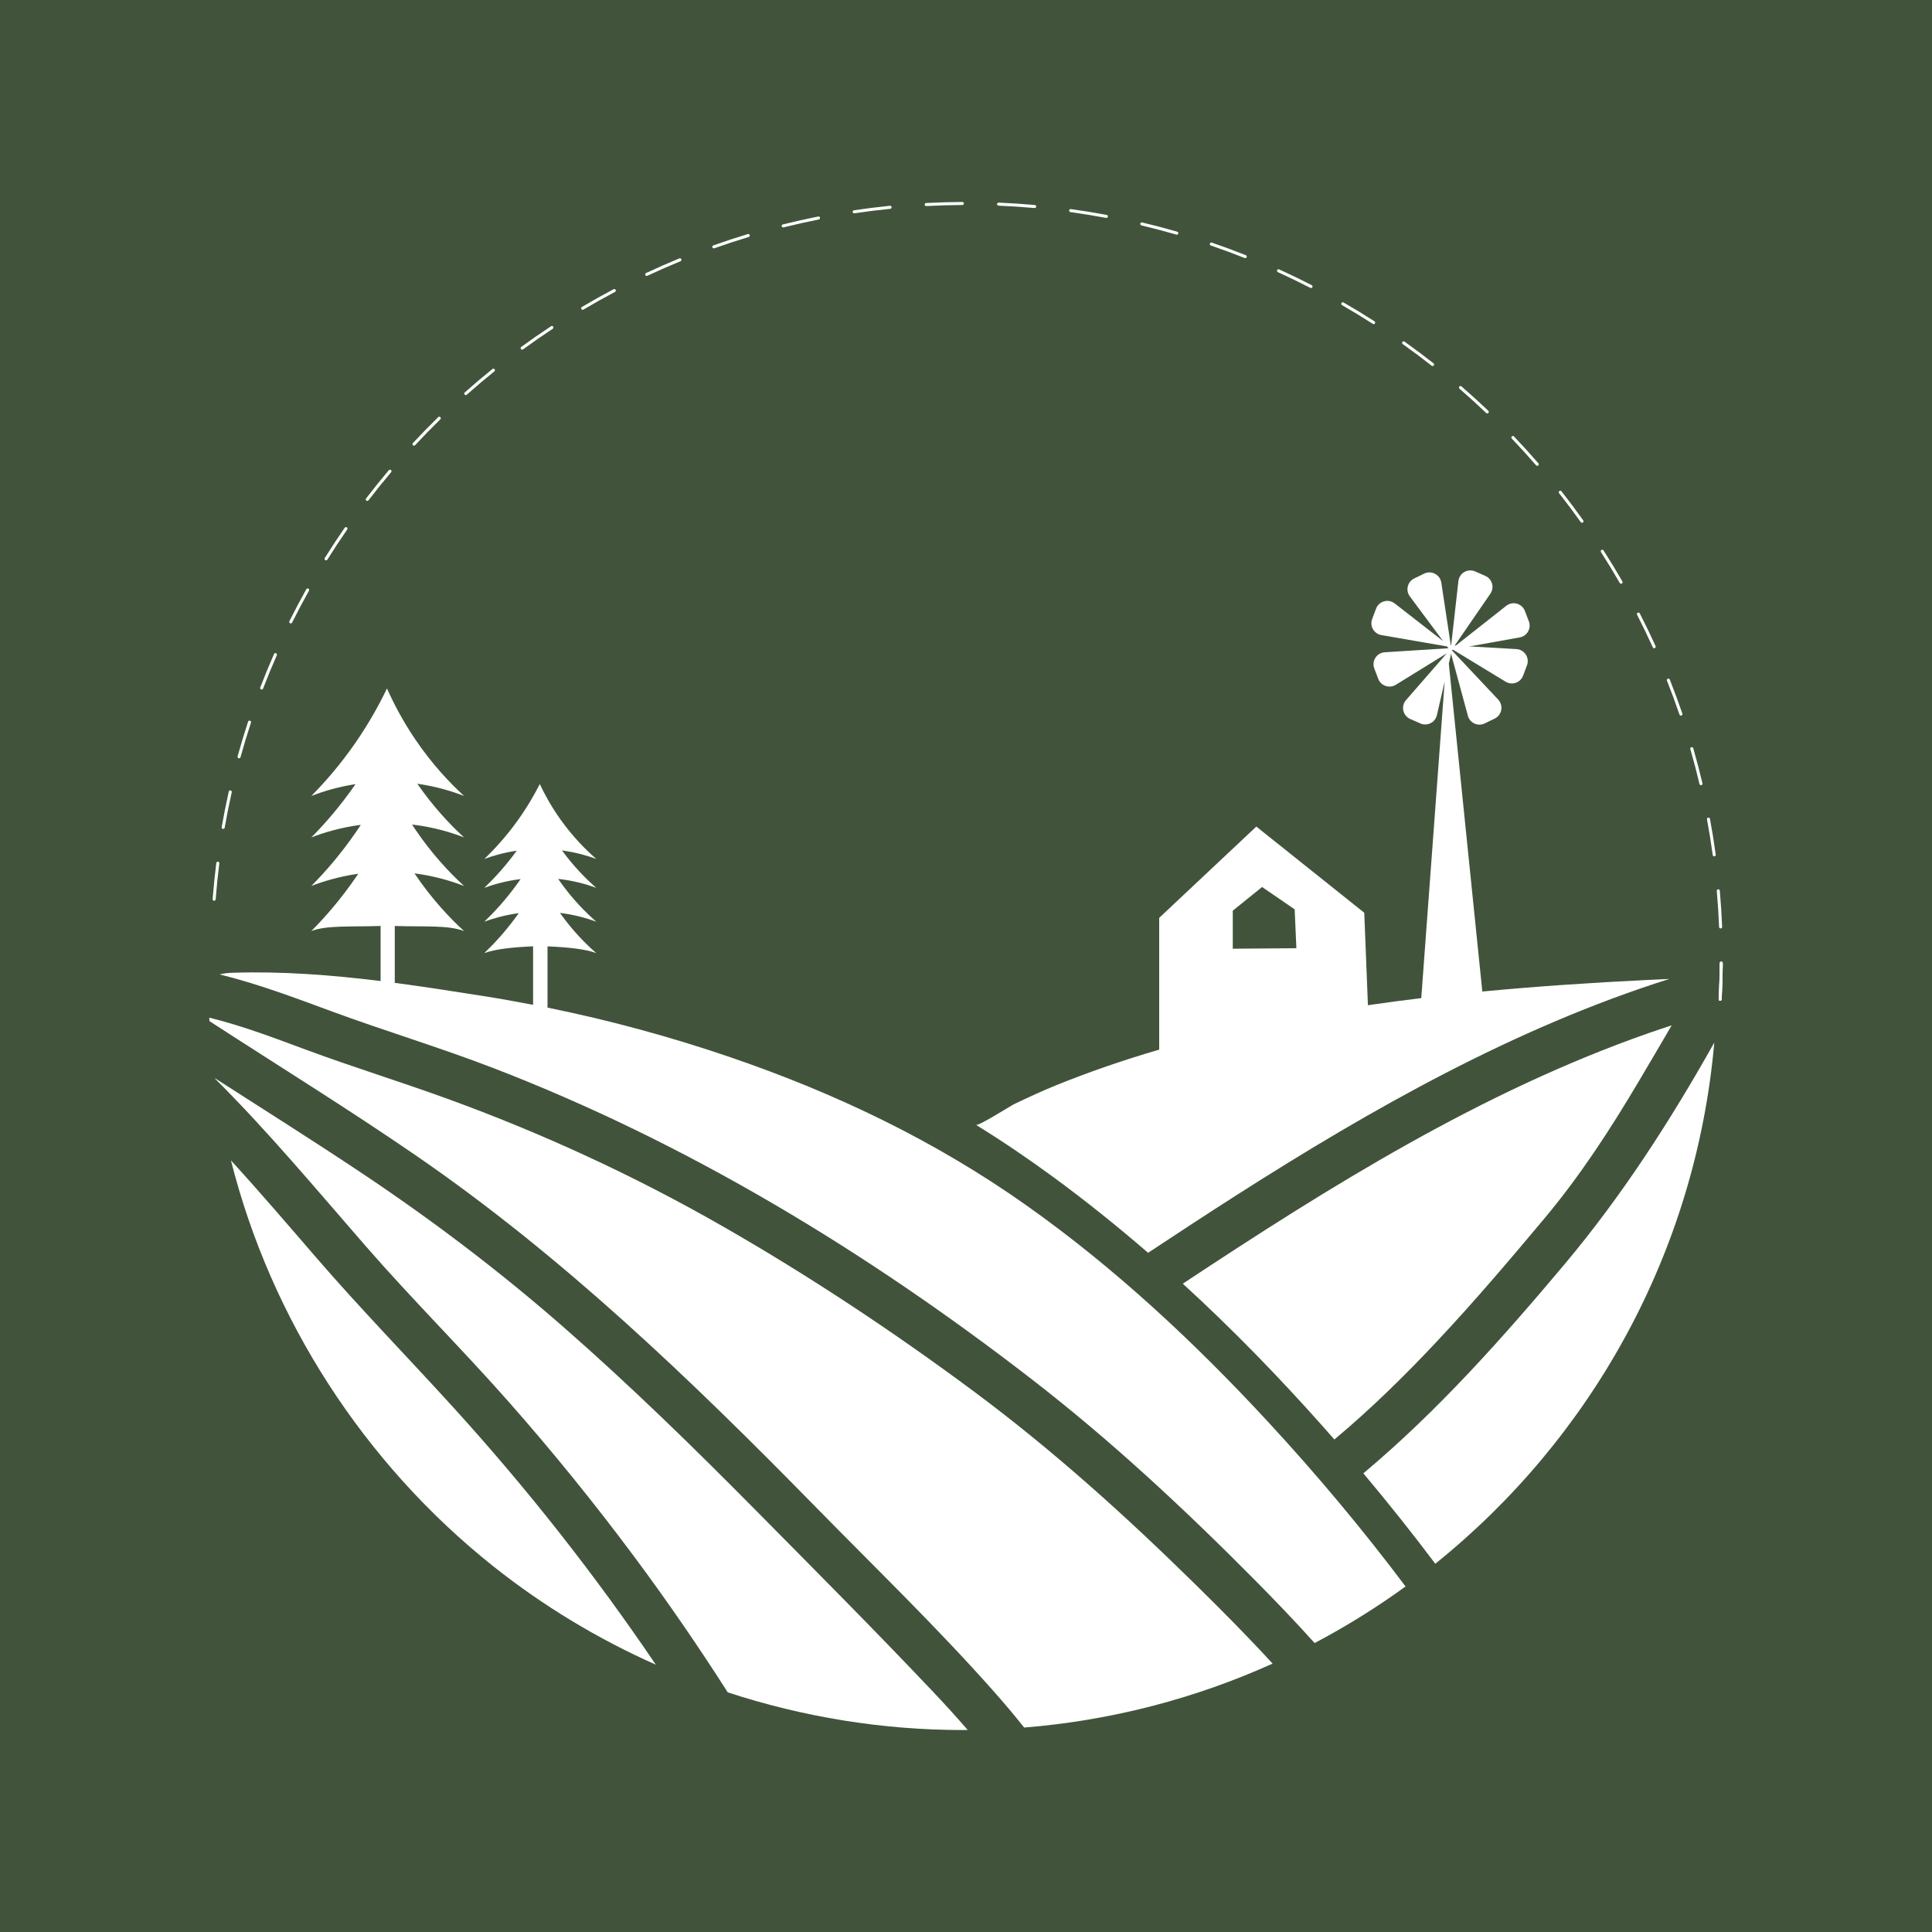
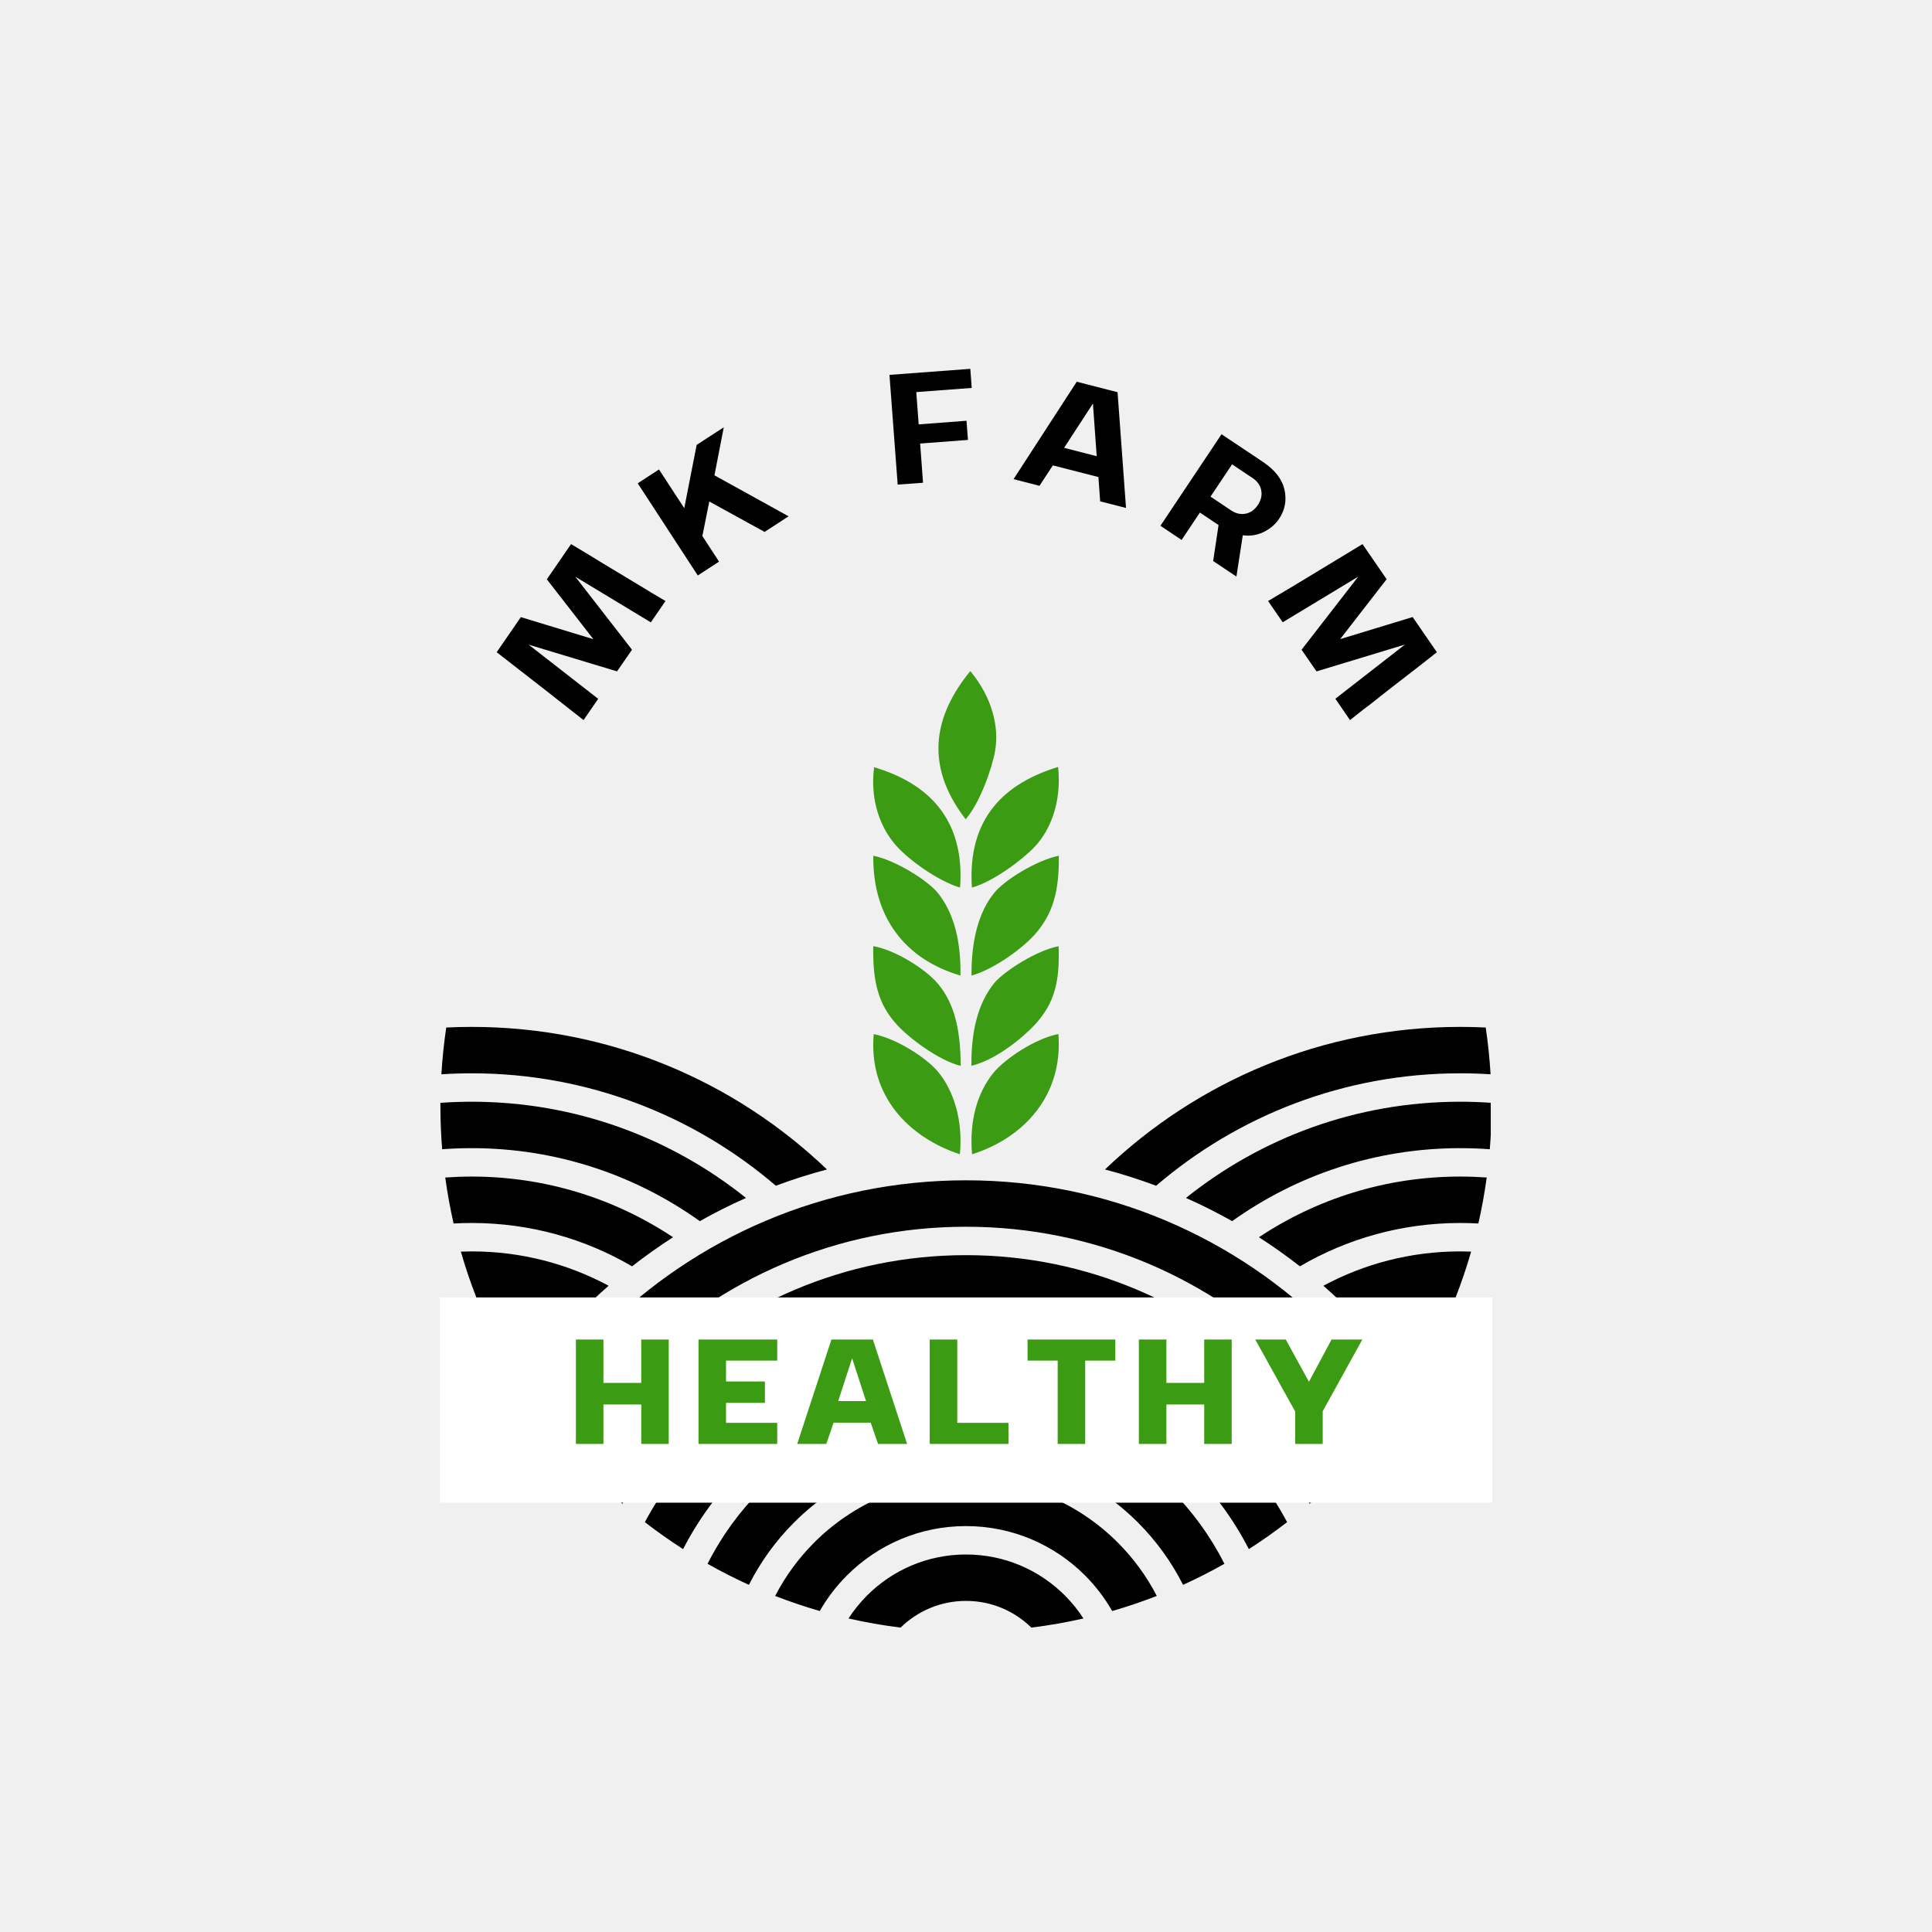
- <svg xmlns="http://www.w3.org/2000/svg" version="1.1" x="0px" y="0px" viewBox="0 0 1122 1122" style="enable-background:new 0 0 1122 1122;" xml:space="preserve">
-   <g id="background">
-     <rect style="fill:#41543B;" width="1122" height="1122" />
+ <svg xmlns="http://www.w3.org/2000/svg" width="500" zoomAndPan="magnify" viewBox="0 0 375 375" height="500" preserveAspectRatio="xMidYMid meet" version="1.0">
+   <defs>
+     <g />
+     <clipPath id="c60d87bf70">
+       <path d="M 85.355 199 L 289.355 199 L 289.355 313 L 85.355 313 Z M 85.355 199 " clip-rule="nonzero" />
+     </clipPath>
+     <clipPath id="5dee7acab9">
+       <path d="M 85.355 213 L 289.355 213 L 289.355 316 L 85.355 316 Z M 85.355 213 " clip-rule="nonzero" />
+     </clipPath>
+     <clipPath id="e768573604">
+       <path d="M 169 130.254 L 206 130.254 L 206 225 L 169 225 Z M 169 130.254 " clip-rule="nonzero" />
+     </clipPath>
+     <clipPath id="1d3e7bd352">
+       <path d="M 85.355 251.832 L 289.645 251.832 L 289.645 291.672 L 85.355 291.672 Z M 85.355 251.832 " clip-rule="nonzero" />
+     </clipPath>
+   </defs>
+   <g clip-path="url(#c60d87bf70)">
+     <path fill="#000000" d="M 100.262 267.605 C 98.297 264.367 96.512 261.012 94.906 257.555 C 99.27 257.902 103.441 258.918 107.32 260.508 C 105.277 262.906 103.328 265.395 101.504 267.973 C 101.094 267.84 100.68 267.715 100.262 267.605 Z M 224.535 309.77 C 221.703 310.871 218.816 311.848 215.875 312.699 C 214.422 310.156 212.641 307.828 210.586 305.773 C 204.676 299.867 196.516 296.211 187.5 296.211 C 178.477 296.211 170.316 299.867 164.41 305.773 C 162.352 307.828 160.57 310.156 159.117 312.699 C 156.176 311.848 153.289 310.871 150.461 309.77 C 152.445 305.926 155.012 302.434 158.039 299.402 C 165.578 291.863 175.992 287.199 187.5 287.199 C 199 287.199 209.418 291.863 216.957 299.402 C 219.984 302.434 222.547 305.926 224.535 309.77 Z M 270.672 273.766 C 268.828 276.359 266.863 278.867 264.785 281.273 C 261.062 275.238 256.656 269.676 251.668 264.691 C 235.25 248.266 212.555 238.109 187.5 238.109 C 162.438 238.109 139.75 248.266 123.324 264.691 C 118.34 269.676 113.934 275.238 110.211 281.273 C 108.133 278.867 106.164 276.359 104.32 273.766 C 108.016 268.203 112.25 263.023 116.953 258.32 C 135.008 240.266 159.949 229.098 187.5 229.098 C 215.043 229.098 239.984 240.266 258.039 258.32 C 262.742 263.023 266.98 268.203 270.672 273.766 Z M 249.828 295.445 C 247.434 297.297 244.957 299.047 242.402 300.68 C 239.457 294.953 235.637 289.742 231.129 285.23 C 219.961 274.062 204.535 267.16 187.5 267.16 C 170.457 267.16 155.031 274.062 143.863 285.23 C 139.355 289.742 135.539 294.953 132.59 300.68 C 130.035 299.047 127.559 297.293 125.168 295.445 C 128.457 289.32 132.625 283.738 137.5 278.863 C 150.293 266.066 167.973 258.148 187.5 258.148 C 207.023 258.148 224.699 266.066 237.496 278.863 C 242.371 283.738 246.535 289.32 249.828 295.445 Z M 288.375 199.441 C 288.824 202.426 289.133 205.453 289.32 208.52 C 287.375 208.391 285.414 208.328 283.438 208.328 C 260.895 208.328 240.273 216.547 224.402 230.152 C 221.168 228.941 217.859 227.887 214.477 226.992 C 232.395 209.852 256.688 199.32 283.438 199.32 C 285.094 199.32 286.738 199.363 288.375 199.441 Z M 288.57 228.555 C 288.156 231.574 287.617 234.551 286.953 237.477 C 285.789 237.41 284.617 237.379 283.438 237.379 C 272.086 237.379 261.453 240.445 252.312 245.793 C 249.75 243.793 247.098 241.906 244.355 240.148 C 255.551 232.707 268.988 228.371 283.438 228.371 C 285.164 228.371 286.875 228.438 288.57 228.555 Z M 280.086 257.555 C 278.484 261.012 276.699 264.371 274.734 267.605 C 274.312 267.715 273.902 267.84 273.488 267.973 C 271.664 265.395 269.719 262.906 267.672 260.508 C 271.551 258.918 275.727 257.902 280.086 257.555 Z M 85.672 208.52 C 85.859 205.453 86.172 202.426 86.617 199.441 C 88.254 199.363 89.902 199.32 91.559 199.32 C 118.309 199.32 142.598 209.852 160.516 226.992 C 157.137 227.887 153.824 228.941 150.59 230.152 C 134.719 216.547 114.098 208.328 91.559 208.328 C 89.582 208.328 87.621 208.391 85.672 208.52 Z M 88.043 237.477 C 87.371 234.551 86.836 231.574 86.422 228.555 C 88.117 228.438 89.832 228.371 91.559 228.371 C 106.004 228.371 119.441 232.707 130.637 240.148 C 127.895 241.906 125.242 243.793 122.684 245.793 C 113.547 240.445 102.91 237.379 91.559 237.379 C 90.375 237.379 89.207 237.41 88.043 237.477 Z M 88.043 237.477 " fill-opacity="1" fill-rule="evenodd" />
  </g>
-   <g id="object">
-     <g>
+   <g clip-path="url(#5dee7acab9)">
+     <path fill="#000000" d="M 285.547 242.938 C 284.668 245.988 283.652 248.984 282.504 251.91 C 275.832 252.043 269.496 253.559 263.777 256.18 C 261.578 253.875 259.266 251.668 256.867 249.562 C 264.781 245.309 273.824 242.895 283.438 242.895 C 284.145 242.895 284.848 242.91 285.547 242.938 Z M 260.906 285.52 C 258.758 287.742 256.516 289.871 254.18 291.891 C 250.715 285.66 246.402 279.965 241.398 274.961 C 227.605 261.164 208.547 252.633 187.5 252.633 C 166.445 252.633 147.391 261.164 133.594 274.961 C 128.59 279.965 124.277 285.66 120.82 291.891 C 118.477 289.871 116.234 287.742 114.09 285.52 C 117.754 279.332 122.172 273.645 127.223 268.59 C 142.648 253.164 163.961 243.625 187.5 243.625 C 211.031 243.625 232.344 253.164 247.77 268.59 C 252.82 273.645 257.242 279.332 260.906 285.52 Z M 237.66 303.531 C 235.051 305.008 232.375 306.375 229.633 307.617 C 227.359 303.117 224.387 299.031 220.859 295.504 C 212.32 286.965 200.523 281.684 187.5 281.684 C 174.469 281.684 162.672 286.965 154.137 295.504 C 150.605 299.031 147.633 303.117 145.363 307.617 C 142.617 306.375 139.941 305.008 137.336 303.531 C 140.039 298.184 143.574 293.328 147.77 289.133 C 157.934 278.965 171.98 272.676 187.5 272.676 C 203.012 272.676 217.059 278.965 227.227 289.133 C 231.422 293.328 234.957 298.184 237.66 303.531 Z M 210.297 314.145 C 206.984 314.898 203.613 315.492 200.188 315.914 C 196.918 312.711 192.438 310.734 187.5 310.734 C 182.555 310.734 178.078 312.711 174.809 315.914 C 171.379 315.492 168.008 314.898 164.695 314.145 C 165.742 312.527 166.953 311.031 168.309 309.672 C 173.223 304.762 180.008 301.727 187.5 301.727 C 194.992 301.727 201.777 304.762 206.684 309.672 C 208.039 311.031 209.25 312.527 210.297 314.145 Z M 85.824 223.066 C 85.598 220.301 85.484 217.508 85.484 214.688 C 85.484 214.48 85.488 214.27 85.488 214.059 C 87.496 213.918 89.52 213.844 91.559 213.844 C 111.699 213.844 130.211 220.836 144.797 232.52 C 141.727 233.879 138.738 235.387 135.832 237.023 C 123.352 228.105 108.07 222.855 91.559 222.855 C 89.629 222.855 87.719 222.926 85.824 223.066 Z M 92.488 251.91 C 91.34 248.984 90.328 245.988 89.449 242.938 C 90.148 242.91 90.848 242.895 91.559 242.895 C 101.168 242.895 110.215 245.309 118.129 249.562 C 115.727 251.668 113.418 253.875 111.215 256.18 C 105.5 253.559 99.164 252.043 92.488 251.91 Z M 289.504 214.059 C 289.504 214.27 289.512 214.48 289.512 214.688 C 289.512 217.508 289.395 220.301 289.168 223.066 C 287.273 222.926 285.363 222.855 283.438 222.855 C 266.926 222.855 251.645 228.105 239.16 237.023 C 236.254 235.387 233.266 233.879 230.195 232.52 C 244.781 220.836 263.293 213.844 283.438 213.844 C 285.477 213.844 287.496 213.918 289.504 214.059 Z M 289.504 214.059 " fill-opacity="1" fill-rule="evenodd" />
+   </g>
+   <g clip-path="url(#e768573604)">
+     <path fill="#3b9b12" d="M 188.645 172.277 C 192.727 171.176 198.477 166.852 200.82 164.375 C 204.008 161.004 206.078 155.488 205.379 148.863 C 195.184 151.977 187.723 158.625 188.645 172.277 Z M 186.348 172.281 C 187.336 158.773 179.898 151.941 169.664 148.918 C 168.844 155.273 170.84 160.598 173.883 164.07 C 176.395 166.93 182.07 171.008 186.348 172.281 Z M 188.676 224.039 C 198.676 220.906 206.395 212.633 205.43 200.707 C 200.977 201.551 194.992 205.543 192.793 208.273 C 189.645 212.172 188.117 217.641 188.676 224.039 Z M 169.59 200.723 C 168.523 212.711 176.402 220.777 186.309 224.039 C 186.938 217.609 185.18 211.684 181.965 207.906 C 179.742 205.293 174.02 201.582 169.59 200.723 Z M 187.434 159.02 C 190.215 155.836 192.59 149.043 193.16 145.684 C 193.941 141.109 192.598 135.375 188.336 130.254 C 181.59 138.508 179.078 148.18 187.434 159.02 Z M 188.566 189.363 C 193.008 188.129 198.562 183.98 200.891 181.344 C 204.422 177.336 205.621 172.832 205.508 166.09 C 201.078 167.039 194.953 170.824 192.918 173.375 C 189.855 177.223 188.527 182.727 188.566 189.363 Z M 186.43 189.355 C 186.516 182.777 185.238 177.359 182.078 173.375 C 180.148 170.945 173.863 166.977 169.508 166.09 C 169.352 178.016 175.68 186.203 186.43 189.355 Z M 174.07 198.879 C 176.348 201.383 182.004 205.742 186.465 206.895 C 186.445 200.184 185.383 194.875 182.035 190.926 C 179.625 188.078 173.855 184.426 169.5 183.641 C 169.387 190.457 170.398 194.84 174.07 198.879 Z M 188.551 206.863 C 193.207 205.781 198.504 201.457 200.898 198.852 C 204.652 194.766 205.723 190.637 205.477 183.664 C 201.395 184.379 194.816 188.527 192.922 190.891 C 189.766 194.844 188.488 200.289 188.551 206.863 Z M 188.551 206.863 " fill-opacity="1" fill-rule="evenodd" />
+   </g>
+   <g clip-path="url(#1d3e7bd352)">
+     <path fill="#ffffff" d="M 85.355 251.832 L 289.695 251.832 L 289.695 291.672 L 85.355 291.672 Z M 85.355 251.832 " fill-opacity="1" fill-rule="nonzero" />
+   </g>
+   <g fill="#000000" fill-opacity="1">
+     <g transform="translate(112.4213, 141.0023)">
      <g>
-         <path style="fill:#FFFFFF;" d="M846.966,337.464l-4.641,41.057l23.194-33.736c2.479-3.605,1.066-8.576-2.938-10.339l-5.869-2.584     C852.405,329.966,847.494,332.789,846.966,337.464z" />
-         <path style="fill:#FFFFFF;" d="M880.649,376.955l-41.252-2.341l34.978,21.274c3.738,2.273,8.622,0.586,10.159-3.511l2.253-6.004     C888.44,381.967,885.347,377.222,880.649,376.955z" />
-         <path style="fill:#FFFFFF;" d="M874.738,351.829l-32.452,25.574l40.295-7.236c4.306-0.773,6.847-5.273,5.284-9.36l-2.29-5.99     C883.894,350.422,878.434,348.917,874.738,351.829z" />
-         <g>
-           <path style="fill:#FFFFFF;" d="M870.049,406.262l-28.309-30.096l10.725,39.509c1.146,4.223,5.851,6.361,9.785,4.447l5.767-2.804      C872.25,415.26,873.273,409.689,870.049,406.262z" />
-           <g>
-             <path style="fill:#FFFFFF;" d="M666.751,727.561c16.926-11.207,33.899-22.343,51.008-33.27       c78.901-50.392,162.172-97.497,251.691-125.777c-3.851,0.156-7.947,0.343-12.194,0.554       c-31.984,1.585-64.218,3.684-96.405,6.757l-19.46-190.469l1.518-6.566l0.308,0.413l-0.159-1.054l0.13-0.562l2.253-1.39       l-1.96,0.124l0.206-0.89l-0.809,0.929l-0.09,0.006l-5.761-38.013c-0.705-4.652-5.719-7.287-9.95-5.23l-5.767,2.805       c-3.934,1.913-5.158,6.934-2.545,10.443l19.336,25.962l-28.153-21.899c-3.714-2.889-9.164-1.349-10.817,3.057l-2.253,6.004       c-1.537,4.096,1.032,8.58,5.343,9.326l38.186,6.608l0.773,1.038l-0.691,0.044l-0.047-0.463l-0.034,0.468l-36.201,2.284       c-4.696,0.296-7.759,5.061-6.078,9.456l2.29,5.99c1.563,4.087,6.458,5.744,10.181,3.447l29.592-18.255v0.006l-23.653,27.134       c-3.092,3.547-1.858,9.075,2.448,10.971l5.869,2.584c4.004,1.763,8.625-0.551,9.61-4.814l4.518-19.542l-13.591,183.872       c-10.346,1.249-20.674,2.62-30.978,4.131l-2.126-53.703L729.6,480.029l-56.4,53.01v76.523       c-20.366,5.951-40.463,12.831-60.128,20.802c-8.222,3.333-16.162,7.056-24.125,10.849c-2.502,1.249-20.728,12.92-22.183,12.022       c15.226,9.386,30.046,19.44,44.467,30.001C630.348,697.236,648.834,712.065,666.751,727.561z M715.927,528.872l17.023-13.742       l18.92,12.974l0.999,22.575l-36.942,0.281V528.872z" />
-             <path style="fill:#FFFFFF;" d="M686.906,745.494c28.548,26.119,55.593,53.906,81.262,82.808       c2.263,2.547,4.508,5.111,6.751,7.677c21.255-17.751,41.073-37.239,59.995-57.421c21.502-22.934,41.878-46.89,62.04-71       c21.024-25.14,38.569-52.199,55.224-80.379c6.213-10.511,12.464-21.068,18.634-31.698c-4.494,1.461-8.978,2.953-13.441,4.515       C860.294,633.977,772.454,688.881,686.906,745.494z" />
-             <path style="fill:#FFFFFF;" d="M908.427,734.426c-36.159,43.018-73.607,85.125-116.664,121.206       c14.38,17.123,28.331,34.625,41.777,52.505c90.383-72.677,151.241-180.48,162.034-302.677       C970.105,650.805,941.924,694.573,908.427,734.426z" />
-             <path style="fill:#FFFFFF;" d="M596.195,700.095c-53.023-37.518-110.503-65.041-171.934-86.067       c-34.76-11.897-70.289-21.546-106.294-28.86v-35.576c11.988,0.538,21.726,1.495,28.308,3.915       c-6.267-5.464-13.694-12.974-20.76-22.888c-0.109-0.152-0.208-0.302-0.315-0.454c8.698,1.067,15.869,3.177,21.075,5.091       c-6.267-5.464-13.694-12.974-20.76-22.888c-0.469-0.657-0.913-1.308-1.36-1.96c9.162,1.022,16.711,3.209,22.12,5.198       c-6.012-5.241-13.09-12.391-19.894-21.716c8.161,1.108,14.929,3.104,19.894,4.93c-6.267-5.464-13.694-12.974-20.76-22.888       c-5.272-7.396-9.161-14.472-12.035-20.611c-3.295,6.521-7.582,13.902-13.157,21.618c-6.494,8.988-13.138,16.22-19.043,21.88       c4.59-1.685,10.996-3.63,18.813-4.784c-6.421,8.84-12.977,15.976-18.813,21.569c5.022-1.843,12.219-3.997,21.059-5.086       c-0.653,0.946-1.324,1.898-2.016,2.855c-6.494,8.987-13.138,16.22-19.043,21.88c4.814-1.767,11.629-3.819,19.971-4.945       c-0.31,0.439-0.609,0.874-0.928,1.315c-6.494,8.987-13.138,16.22-19.043,21.88c6.332-2.324,16.119-3.381,28.308-3.93v33.981       c-9.266-1.786-18.553-3.465-27.874-4.94c-17.413-2.755-34.905-5.5-52.456-7.82v-33.043c17.11,0.577,30.951-0.629,40.229,2.958       c-8.55-7.84-18.685-18.617-28.326-32.843c-0.149-0.22-0.285-0.437-0.433-0.657c11.872,1.531,21.655,4.564,28.759,7.311       c-8.55-7.84-18.685-18.617-28.326-32.844c-0.645-0.951-1.257-1.894-1.871-2.838c12.52,1.464,22.809,4.627,30.197,7.484       c-8.206-7.524-17.867-17.789-27.155-31.177c11.148,1.589,20.374,4.468,27.155,7.09c-8.55-7.84-18.685-18.617-28.326-32.844       c-7.193-10.613-12.498-20.767-16.421-29.576c-4.495,9.357-10.345,19.949-17.952,31.022       c-8.86,12.897-17.925,23.275-25.983,31.397c6.262-2.418,15.004-5.209,25.669-6.864c-8.76,12.686-17.706,22.926-25.669,30.952       c6.852-2.645,16.672-5.736,28.733-7.298c-0.89,1.358-1.806,2.724-2.751,4.098c-8.86,12.897-17.925,23.275-25.983,31.397       c6.568-2.536,15.867-5.48,27.25-7.096c-0.424,0.629-0.832,1.254-1.267,1.887c-8.86,12.897-17.925,23.275-25.983,31.397       c8.918-3.443,22.846-2.37,40.229-2.961v31.996c-28.432-3.518-57.012-5.738-85.66-4.822c-3.259,0.104-5.82,0.381-7.843,0.971       c22.083,5.403,43.478,13.478,64.896,21.382c31.093,11.474,62.839,20.976,93.785,32.886       c112.866,43.441,217.409,106.92,312.913,180.791c46.013,35.59,88.425,75.091,129.346,116.376       c11.864,11.97,23.628,24.225,34.988,36.868c18.414-9.727,36.063-20.709,52.809-32.863c-24.95-33.23-51.68-65.134-79.869-95.618       C693.788,779.637,647.499,736.397,596.195,700.095z" />
-             <path style="fill:#FFFFFF;" d="M694.161,920.091c-40.646-39.945-82.68-77.882-128.463-111.911       c-46.688-34.702-95.627-67.149-146.111-96.075c-51.036-29.242-104.571-53.932-159.848-74.022       c-27.064-9.837-54.574-18.299-81.586-28.294c-18.479-6.838-37.323-14.07-56.64-18.787c0.037,0.671,0.092,1.341,0.132,2.012       c39.969,25.94,80.529,50.977,119.806,77.968c85.389,58.681,159.919,130.367,232.237,204.171       c34.56,35.27,70.354,69.809,103.125,106.76c6.187,6.976,12.189,14.093,17.976,21.357       c51.063-4.121,99.646-17.007,144.264-37.133C724.538,950.296,709.372,935.039,694.161,920.091z" />
-             <path style="fill:#FFFFFF;" d="M183.247,729.88c-16.224-18.797-32.378-37.671-49.13-55.991       c23.352,92.518,77.448,176.036,152.081,235.501c29.067,23.159,60.946,42.387,94.665,57.366       c-35.399-52.279-74.508-101.971-116.979-148.73C237.082,788.517,209.315,760.081,183.247,729.88z" />
-             <path style="fill:#FFFFFF;" d="M438.873,877.057c-35.849-36.26-72.353-71.924-110.702-105.551       c-37.545-32.922-77.045-62.87-118.584-90.569c-27.974-18.653-56.428-36.568-84.718-54.734c0.011,0.081,0.025,0.16,0.036,0.241       c30.925,30.79,58.85,64.359,87.494,97.246c26.688,30.643,55.488,59.263,82.394,89.698       c25.836,29.223,50.401,59.565,73.686,90.858c19.005,25.54,37.042,51.766,54.155,78.58       c43.857,14.369,89.982,21.879,136.477,21.879c0.961,0,1.915-0.032,2.875-0.039c-6.667-7.7-13.531-15.23-20.514-22.606       C507.851,946.549,473.255,911.834,438.873,877.057z" />
-           </g>
-         </g>
+         <path d="M 0.844 -1.234 L -3.094 -4.328 C -3.844 -4.922 -4.797 -5.672 -5.953 -6.578 C -5.961 -6.586 -9.316 -9.195 -16.016 -14.406 L -11.328 -21.219 L 2.75 -16.938 L -6.281 -28.562 L -1.578 -35.391 C 0.992 -33.859 3.109 -32.578 4.766 -31.547 C 7.797 -29.711 10.359 -28.172 12.453 -26.922 C 12.867 -26.672 13.379 -26.359 13.984 -25.984 C 14.598 -25.609 15.188 -25.258 15.75 -24.938 C 16.312 -24.613 16.645 -24.414 16.75 -24.344 L 13.906 -20.203 L -0.75 -29.062 L 10.25 -14.891 L 7.344 -10.688 L -9.812 -15.875 L 3.688 -5.359 Z M 0.844 -1.234 " />
      </g>
+     </g>
+   </g>
+   <g fill="#000000" fill-opacity="1">
+     <g transform="translate(133.8762, 112.7149)">
      <g>
-         <path style="fill:#FFFFFF;" d="M537.88,119.666c0.016,0,0.032,0,0.047-0.002c6.94-0.366,13.996-0.571,20.97-0.609     c0.487-0.003,0.879-0.399,0.876-0.886c-0.003-0.485-0.396-0.875-0.88-0.875c-0.002,0-0.003,0-0.005,0     c-7.002,0.038-14.086,0.244-21.054,0.612c-0.486,0.026-0.858,0.44-0.833,0.925C537.026,119.302,537.415,119.666,537.88,119.666z" />
-         <path style="fill:#FFFFFF;" d="M375.589,160.232c0.125,0,0.252-0.026,0.372-0.083c6.324-2.961,12.798-5.805,19.243-8.453     c0.45-0.186,0.665-0.7,0.48-1.15c-0.184-0.447-0.7-0.659-1.149-0.48c-6.472,2.66-12.972,5.516-19.32,8.488     c-0.44,0.206-0.63,0.731-0.424,1.171C374.941,160.044,375.258,160.232,375.589,160.232z" />
-         <path style="fill:#FFFFFF;" d="M303.245,203.056c0.18,0,0.361-0.055,0.518-0.168c5.644-4.117,11.448-8.144,17.254-11.968     c0.407-0.268,0.518-0.815,0.251-1.221c-0.267-0.404-0.812-0.518-1.219-0.251c-5.829,3.842-11.657,7.884-17.322,12.017     c-0.393,0.287-0.48,0.837-0.193,1.231C302.705,202.931,302.973,203.056,303.245,203.056z" />
-         <path style="fill:#FFFFFF;" d="M270.495,229.438c0.208,0,0.417-0.074,0.585-0.222c5.221-4.633,10.613-9.193,16.026-13.554     c0.378-0.306,0.438-0.86,0.132-1.238c-0.304-0.38-0.859-0.44-1.237-0.134c-5.435,4.38-10.848,8.957-16.09,13.609     c-0.364,0.323-0.396,0.879-0.074,1.243C270.01,229.338,270.253,229.438,270.495,229.438z" />
-         <path style="fill:#FFFFFF;" d="M454.837,132.073c0.071,0,0.143-0.009,0.214-0.026c6.756-1.685,13.644-3.229,20.472-4.588     c0.476-0.095,0.787-0.559,0.691-1.035c-0.095-0.478-0.553-0.793-1.035-0.691c-6.854,1.364-13.77,2.913-20.554,4.605     c-0.472,0.119-0.758,0.597-0.641,1.068C454.084,131.807,454.443,132.073,454.837,132.073z" />
-         <path style="fill:#FFFFFF;" d="M496.062,123.874c0.043,0,0.087-0.004,0.131-0.01c6.887-1.027,13.892-1.902,20.818-2.6     c0.483-0.048,0.837-0.48,0.788-0.963c-0.048-0.483-0.473-0.844-0.965-0.788c-6.954,0.7-13.986,1.577-20.901,2.61     c-0.481,0.071-0.813,0.519-0.741,1.001C495.257,123.561,495.633,123.874,496.062,123.874z" />
-         <path style="fill:#FFFFFF;" d="M338.38,179.91c0.152,0,0.307-0.04,0.448-0.122c5.988-3.548,12.154-7,18.329-10.264     c0.43-0.229,0.594-0.76,0.366-1.19c-0.225-0.43-0.757-0.595-1.19-0.368c-6.199,3.279-12.391,6.746-18.403,10.305     c-0.418,0.249-0.556,0.789-0.309,1.207C337.786,179.756,338.079,179.91,338.38,179.91z" />
-         <path style="fill:#FFFFFF;" d="M240.423,258.814c0.236,0,0.471-0.095,0.645-0.28c4.746-5.098,9.677-10.151,14.656-15.014     c0.347-0.339,0.354-0.898,0.014-1.245c-0.338-0.344-0.894-0.356-1.245-0.014c-4.998,4.882-9.949,9.953-14.714,15.072     c-0.332,0.356-0.312,0.913,0.044,1.245C239.993,258.736,240.208,258.814,240.423,258.814z" />
-         <path style="fill:#FFFFFF;" d="M138.592,440.35c0.079,0.021,0.157,0.031,0.236,0.031c0.386,0,0.74-0.256,0.848-0.647     c1.855-6.713,3.898-13.47,6.074-20.083c0.151-0.462-0.1-0.96-0.562-1.111c-0.462-0.158-0.96,0.1-1.112,0.561     c-2.184,6.639-4.235,13.425-6.098,20.166C137.848,439.735,138.123,440.22,138.592,440.35z" />
-         <path style="fill:#FFFFFF;" d="M129.455,481.375c0.051,0.01,0.102,0.014,0.152,0.014c0.42,0,0.792-0.301,0.867-0.729     c1.198-6.861,2.579-13.782,4.106-20.575c0.107-0.475-0.192-0.946-0.665-1.052c-0.474-0.103-0.946,0.193-1.052,0.667     c-1.534,6.818-2.921,13.769-4.124,20.657C128.655,480.836,128.976,481.292,129.455,481.375z" />
-         <path style="fill:#FFFFFF;" d="M151.647,400.391c0.104,0.04,0.211,0.058,0.316,0.058c0.354,0,0.688-0.215,0.822-0.566     c2.489-6.49,5.169-13.002,7.964-19.359c0.196-0.445-0.006-0.965-0.451-1.161c-0.44-0.191-0.964,0.007-1.16,0.452     c-2.807,6.381-5.498,12.923-7.997,19.438C150.966,399.708,151.193,400.217,151.647,400.391z" />
-         <path style="fill:#FFFFFF;" d="M213.293,290.903c0.265,0,0.526-0.119,0.699-0.344c4.249-5.539,8.674-11.035,13.154-16.333     c0.314-0.372,0.267-0.927-0.104-1.242c-0.372-0.313-0.927-0.267-1.241,0.103c-4.497,5.32-8.94,10.839-13.205,16.398     c-0.297,0.387-0.224,0.939,0.162,1.235C212.918,290.844,213.106,290.903,213.293,290.903z" />
-         <path style="fill:#FFFFFF;" d="M188.895,325.288c0.145,0.091,0.307,0.134,0.466,0.134c0.293,0,0.58-0.146,0.747-0.414     c3.687-5.9,7.565-11.79,11.529-17.505c0.278-0.401,0.178-0.949-0.221-1.226c-0.401-0.275-0.949-0.177-1.225,0.222     c-3.98,5.74-7.875,11.654-11.575,17.578C188.357,324.488,188.483,325.03,188.895,325.288z" />
-         <path style="fill:#FFFFFF;" d="M168.458,361.954c0.126,0.064,0.26,0.093,0.392,0.093c0.323,0,0.635-0.179,0.788-0.488     c3.097-6.211,6.393-12.443,9.794-18.518c0.238-0.425,0.087-0.961-0.338-1.199c-0.426-0.237-0.962-0.086-1.198,0.339     c-3.416,6.099-6.724,12.355-9.833,18.594C167.846,361.21,168.023,361.738,168.458,361.954z" />
-         <path style="fill:#FFFFFF;" d="M742.122,158.048c6.309,2.867,12.651,5.936,18.85,9.121c0.129,0.067,0.267,0.098,0.402,0.098     c0.318,0,0.628-0.174,0.782-0.478c0.224-0.433,0.052-0.963-0.38-1.185c-6.225-3.199-12.593-6.28-18.926-9.159     c-0.44-0.196-0.963-0.007-1.166,0.437C741.484,157.325,741.68,157.846,742.122,158.048z" />
-         <path style="fill:#FFFFFF;" d="M959.862,375.94c0.146,0.323,0.468,0.516,0.801,0.516c0.122,0,0.246-0.026,0.365-0.079     c0.442-0.201,0.638-0.722,0.437-1.166c-2.885-6.357-5.974-12.749-9.177-18.998c-0.222-0.43-0.753-0.6-1.186-0.382     c-0.432,0.224-0.604,0.753-0.382,1.187C953.912,363.241,956.988,369.607,959.862,375.94z" />
-         <path style="fill:#FFFFFF;" d="M940.68,338.561c0.163,0.284,0.459,0.442,0.763,0.442c0.15,0,0.301-0.038,0.438-0.117     c0.421-0.242,0.568-0.781,0.325-1.202c-3.489-6.06-7.174-12.121-10.957-18.018c-0.261-0.411-0.808-0.533-1.216-0.267     c-0.409,0.263-0.53,0.806-0.267,1.216C933.535,326.49,937.206,332.527,940.68,338.561z" />
-         <path style="fill:#FFFFFF;" d="M918.008,303.217c0.172,0.241,0.442,0.37,0.717,0.37c0.177,0,0.356-0.053,0.511-0.163     c0.395-0.282,0.488-0.83,0.206-1.228c-4.069-5.718-8.316-11.397-12.623-16.878c-0.301-0.387-0.86-0.451-1.236-0.148     c-0.384,0.299-0.449,0.853-0.15,1.235C909.725,291.864,913.955,297.52,918.008,303.217z" />
-         <path style="fill:#FFFFFF;" d="M975.357,415.016c0.125,0.366,0.468,0.597,0.834,0.597c0.095,0,0.191-0.015,0.284-0.046     c0.461-0.158,0.707-0.659,0.55-1.118c-2.263-6.627-4.72-13.292-7.305-19.81c-0.181-0.452-0.691-0.669-1.143-0.494     c-0.452,0.179-0.672,0.691-0.494,1.144C970.657,401.778,973.104,408.416,975.357,415.016z" />
-         <path style="fill:#FFFFFF;" d="M999.244,539.187c0.012,0,0.024,0,0.036,0c0.485-0.021,0.863-0.43,0.844-0.917     c-0.286-6.995-0.743-14.068-1.357-21.018c-0.045-0.485-0.507-0.836-0.954-0.8c-0.485,0.043-0.843,0.469-0.8,0.954     c0.612,6.925,1.066,13.968,1.35,20.936C998.384,538.815,998.772,539.187,999.244,539.187z" />
-         <path style="fill:#FFFFFF;" d="M892.074,270.213c0.174,0.201,0.42,0.304,0.665,0.304c0.205,0,0.409-0.071,0.576-0.215     c0.368-0.318,0.407-0.875,0.089-1.242c-4.579-5.286-9.346-10.531-14.169-15.591c-0.337-0.354-0.894-0.365-1.245-0.031     c-0.352,0.335-0.366,0.894-0.031,1.245C882.766,259.725,887.513,264.949,892.074,270.213z" />
-         <path style="fill:#FFFFFF;" d="M995.536,497.322c0.041,0,0.081-0.002,0.12-0.009c0.483-0.065,0.82-0.509,0.753-0.99     c-0.951-6.949-2.081-13.944-3.358-20.797c-0.089-0.48-0.559-0.789-1.027-0.703c-0.478,0.089-0.793,0.549-0.703,1.027     c1.271,6.823,2.397,13.791,3.345,20.711C994.726,497.002,995.103,497.322,995.536,497.322z" />
-         <path style="fill:#FFFFFF;" d="M986.983,455.324c0.096,0.404,0.457,0.678,0.856,0.678c0.067,0,0.134-0.007,0.203-0.024     c0.473-0.112,0.765-0.586,0.653-1.059c-1.613-6.811-3.412-13.667-5.346-20.377c-0.136-0.468-0.629-0.739-1.09-0.602     c-0.468,0.134-0.736,0.622-0.602,1.09C983.585,441.712,985.377,448.541,986.983,455.324z" />
-         <path style="fill:#FFFFFF;" d="M621.661,123.176c6.895,0.951,13.862,2.084,20.707,3.367c0.055,0.01,0.11,0.015,0.163,0.015     c0.415,0,0.785-0.296,0.864-0.719c0.09-0.478-0.224-0.937-0.703-1.027c-6.874-1.29-13.869-2.426-20.792-3.381     c-0.497-0.062-0.927,0.272-0.992,0.751C620.843,122.665,621.18,123.111,621.661,123.176z" />
-         <path style="fill:#FFFFFF;" d="M863.123,239.845c0.17,0.162,0.389,0.242,0.607,0.242c0.232,0,0.464-0.091,0.638-0.273     c0.335-0.351,0.322-0.908-0.031-1.245c-5.073-4.835-10.316-9.6-15.585-14.164c-0.368-0.318-0.923-0.279-1.242,0.089     c-0.318,0.368-0.279,0.923,0.089,1.242C852.846,230.281,858.069,235.028,863.123,239.845z" />
-         <path style="fill:#FFFFFF;" d="M579.881,119.436c6.98,0.291,14.024,0.753,20.936,1.372c0.027,0.002,0.053,0.003,0.079,0.003     c0.451,0,0.835-0.344,0.876-0.801c0.043-0.485-0.314-0.913-0.799-0.956c-6.939-0.622-14.011-1.085-21.018-1.379     c-0.469,0.022-0.896,0.356-0.917,0.844C579.018,119.004,579.395,119.415,579.881,119.436z" />
-         <path style="fill:#FFFFFF;" d="M703.184,142.566c6.57,2.253,13.191,4.701,19.677,7.279c0.107,0.041,0.217,0.062,0.325,0.062     c0.349,0,0.681-0.21,0.819-0.555c0.179-0.452-0.041-0.963-0.494-1.144c-6.512-2.588-13.158-5.047-19.756-7.307     c-0.461-0.16-0.961,0.088-1.118,0.547C702.479,141.909,702.725,142.41,703.184,142.566z" />
-         <path style="fill:#FFFFFF;" d="M662.889,130.902c6.773,1.611,13.6,3.41,20.289,5.346c0.081,0.024,0.163,0.034,0.244,0.034     c0.382,0,0.734-0.251,0.846-0.636c0.134-0.466-0.134-0.954-0.602-1.09c-6.715-1.943-13.569-3.75-20.372-5.367     c-0.469-0.119-0.947,0.179-1.059,0.653C662.122,130.316,662.414,130.79,662.889,130.902z" />
-         <path style="fill:#FFFFFF;" d="M831.426,212.383c0.16,0.127,0.353,0.189,0.543,0.189c0.26,0,0.518-0.115,0.691-0.337     c0.301-0.382,0.236-0.936-0.148-1.235c-5.496-4.323-11.167-8.565-16.854-12.611c-0.394-0.28-0.944-0.189-1.228,0.206     c-0.282,0.397-0.189,0.946,0.206,1.228C820.302,203.854,825.951,208.079,831.426,212.383z" />
-         <path style="fill:#FFFFFF;" d="M779.37,177.192c6.013,3.463,12.037,7.128,17.901,10.892c0.148,0.095,0.313,0.139,0.476,0.139     c0.289,0,0.573-0.143,0.741-0.404c0.263-0.409,0.143-0.954-0.265-1.218c-5.89-3.778-11.936-7.458-17.973-10.936     c-0.425-0.241-0.96-0.098-1.204,0.323C778.805,176.409,778.949,176.948,779.37,177.192z" />
-         <path style="fill:#FFFFFF;" d="M124.298,523.092c0.023,0.003,0.046,0.003,0.069,0.003c0.456,0,0.841-0.351,0.877-0.813     c0.538-6.957,1.25-13.982,2.116-20.876c0.06-0.483-0.281-0.923-0.763-0.984c-0.492-0.072-0.923,0.282-0.984,0.763     c-0.869,6.923-1.584,13.975-2.125,20.962C123.451,522.631,123.813,523.055,124.298,523.092z" />
-         <path style="fill:#FFFFFF;" d="M414.545,144.229c0.098,0,0.197-0.015,0.295-0.052c6.584-2.339,13.307-4.545,19.983-6.559     c0.465-0.139,0.729-0.631,0.588-1.097c-0.14-0.464-0.628-0.734-1.097-0.588c-6.701,2.02-13.452,4.237-20.063,6.586     c-0.458,0.162-0.697,0.665-0.535,1.123C413.843,144.004,414.183,144.229,414.545,144.229z" />
-         <path style="fill:#FFFFFF;" d="M999.854,580.393c-0.024,0.469-0.413,0.832-0.879,0.832c-0.016,0-0.031,0-0.048-0.002     c-0.485-0.026-0.856-0.44-0.831-0.927c0.373-6.94,0.585-13.997,0.629-20.974c0.003-0.485,0.397-0.875,0.88-0.875     c0.002,0,0.003,0,0.005,0c0.487,0.003,0.879,0.399,0.875,0.886C1000.442,566.338,1000.229,573.424,999.854,580.393z" />
-         <path style="fill:#FFFFFF;" d="M999.612,558.448c-0.002,0-0.004,0-0.005,0c-0.483,0-0.877,0.39-0.88,0.875     c-0.045,6.976-0.256,14.034-0.629,20.974c-0.026,0.487,0.346,0.901,0.831,0.927c0.017,0.002,0.033,0.002,0.048,0.002     c0.466,0,0.855-0.363,0.879-0.832c0.375-6.969,0.588-14.056,0.633-21.06C1000.49,558.847,1000.098,558.451,999.612,558.448z" />
+         <path d="M 1.562 -1.016 L -10.094 -18.906 L -5.969 -21.594 L -1.062 -14.078 L 1.344 -26.359 L 6.609 -29.781 L 4.797 -20.453 L 19.188 -12.5 L 14.531 -9.469 L 3.797 -15.375 L 2.453 -8.672 L 5.688 -3.703 Z M 1.562 -1.016 " />
+       </g>
+     </g>
+   </g>
+   <g fill="#000000" fill-opacity="1">
+     <g transform="translate(159.4946, 98.28073)">
+       <g />
+     </g>
+   </g>
+   <g fill="#000000" fill-opacity="1">
+     <g transform="translate(172.3795, 94.20089)">
+       <g>
+         <path d="M 1.859 -0.141 L 0.266 -21.438 L 15.953 -22.609 L 16.234 -18.906 L 5.469 -18.094 L 5.938 -11.828 L 15.219 -12.531 L 15.5 -8.812 L 6.219 -8.109 L 6.781 -0.5 Z M 1.859 -0.141 " />
+       </g>
+     </g>
+   </g>
+   <g fill="#000000" fill-opacity="1">
+     <g transform="translate(196.3398, 92.90733)">
+       <g>
+         <path d="M 0.391 0.094 L 12.656 -18.812 L 20.578 -16.781 L 22.219 5.688 L 17.203 4.406 L 16.859 -0.312 L 8.016 -2.578 L 5.422 1.391 Z M 10.203 -5.984 L 16.531 -4.359 L 15.797 -14.578 Z M 10.203 -5.984 " />
+       </g>
+     </g>
+   </g>
+   <g fill="#000000" fill-opacity="1">
+     <g transform="translate(223.6927, 101.0207)">
+       <g>
+         <path d="M 1.547 1.031 L 13.406 -16.734 L 21.453 -11.359 C 23.773 -9.805 25.164 -8.008 25.625 -5.969 C 26.082 -3.926 25.727 -2.035 24.562 -0.297 C 23.852 0.766 22.863 1.609 21.594 2.234 C 20.32 2.859 18.969 3.07 17.531 2.875 L 16.297 10.891 L 11.781 7.875 L 12.828 0.891 L 9.203 -1.531 L 5.656 3.781 Z M 11.266 -4.625 L 15.266 -1.953 C 16.172 -1.348 17.102 -1.133 18.062 -1.312 C 19.02 -1.488 19.816 -2.051 20.453 -3 C 21.086 -3.957 21.305 -4.914 21.109 -5.875 C 20.91 -6.832 20.359 -7.613 19.453 -8.219 L 15.453 -10.891 Z M 11.266 -4.625 " />
+       </g>
+     </g>
+   </g>
+   <g fill="#000000" fill-opacity="1">
+     <g transform="translate(245.2874, 115.4247)">
+       <g>
+         <path d="M 0.844 1.234 L 5.156 -1.328 C 5.969 -1.816 7.004 -2.441 8.266 -3.203 C 8.273 -3.211 11.91 -5.414 19.172 -9.812 L 23.859 -3 L 14.844 8.625 L 28.906 4.344 L 33.609 11.172 C 31.266 13.035 29.316 14.555 27.766 15.734 C 24.961 17.898 22.609 19.742 20.703 21.266 C 20.305 21.555 19.82 21.922 19.25 22.359 C 18.688 22.797 18.156 23.219 17.656 23.625 C 17.156 24.031 16.852 24.27 16.75 24.344 L 13.906 20.203 L 27.406 9.688 L 10.25 14.891 L 7.344 10.688 L 18.344 -3.5 L 3.688 5.359 Z M 0.844 1.234 " />
+       </g>
+     </g>
+   </g>
+   <g fill="#3b9b12" fill-opacity="1">
+     <g transform="translate(110.1572, 280.2668)">
+       <g>
+         <path d="M 6.969 0 L 1.625 0 L 1.625 -20.266 L 6.969 -20.266 L 6.969 -11.844 L 14.312 -11.844 L 14.312 -20.266 L 19.641 -20.266 L 19.641 0 L 14.312 0 L 14.312 -7.656 L 6.969 -7.656 Z M 6.969 0 " />
+       </g>
+     </g>
+   </g>
+   <g fill="#3b9b12" fill-opacity="1">
+     <g transform="translate(133.951, 280.2668)">
+       <g>
+         <path d="M 1.625 -20.266 L 16.906 -20.266 L 16.906 -16.172 L 6.969 -16.172 L 6.969 -12.125 L 14.516 -12.125 L 14.516 -7.969 L 6.969 -7.969 L 6.969 -4.094 L 16.906 -4.094 L 16.906 0 L 1.625 0 Z M 1.625 -20.266 " />
+       </g>
+     </g>
+   </g>
+   <g fill="#3b9b12" fill-opacity="1">
+     <g transform="translate(154.4891, 280.2668)">
+       <g>
+         <path d="M 21.578 0 L 15.938 0 L 14.516 -4.125 L 7.312 -4.125 L 5.891 0 L 0.25 0 L 6.891 -20.266 L 14.938 -20.266 Z M 13.609 -8.312 L 10.906 -16.625 L 8.203 -8.312 Z M 13.609 -8.312 " />
+       </g>
+     </g>
+   </g>
+   <g fill="#3b9b12" fill-opacity="1">
+     <g transform="translate(178.837, 280.2668)">
+       <g>
+         <path d="M 1.625 -20.266 L 6.969 -20.266 L 6.969 -4.094 L 16.906 -4.094 L 16.906 0 L 1.625 0 Z M 1.625 -20.266 " />
+       </g>
+     </g>
+   </g>
+   <g fill="#3b9b12" fill-opacity="1">
+     <g transform="translate(199.0288, 280.2668)">
+       <g>
+         <path d="M 11.609 0 L 6.266 0 L 6.266 -16.172 L 0.422 -16.172 L 0.422 -20.266 L 17.453 -20.266 L 17.453 -16.172 L 11.609 -16.172 Z M 11.609 0 " />
+       </g>
+     </g>
+   </g>
+   <g fill="#3b9b12" fill-opacity="1">
+     <g transform="translate(219.4284, 280.2668)">
+       <g>
+         <path d="M 6.969 0 L 1.625 0 L 1.625 -20.266 L 6.969 -20.266 L 6.969 -11.844 L 14.312 -11.844 L 14.312 -20.266 L 19.641 -20.266 L 19.641 0 L 14.312 0 L 14.312 -7.656 L 6.969 -7.656 Z M 6.969 0 " />
+       </g>
+     </g>
+   </g>
+   <g fill="#3b9b12" fill-opacity="1">
+     <g transform="translate(243.2222, 280.2668)">
+       <g>
+         <path d="M 8.172 -6.297 L 0.422 -20.266 L 6.344 -20.266 L 10.844 -12.062 L 15.234 -20.266 L 21.203 -20.266 L 13.516 -6.344 L 13.516 0 L 8.172 0 Z M 8.172 -6.297 " />
      </g>
    </g>
  </g>
</svg>
